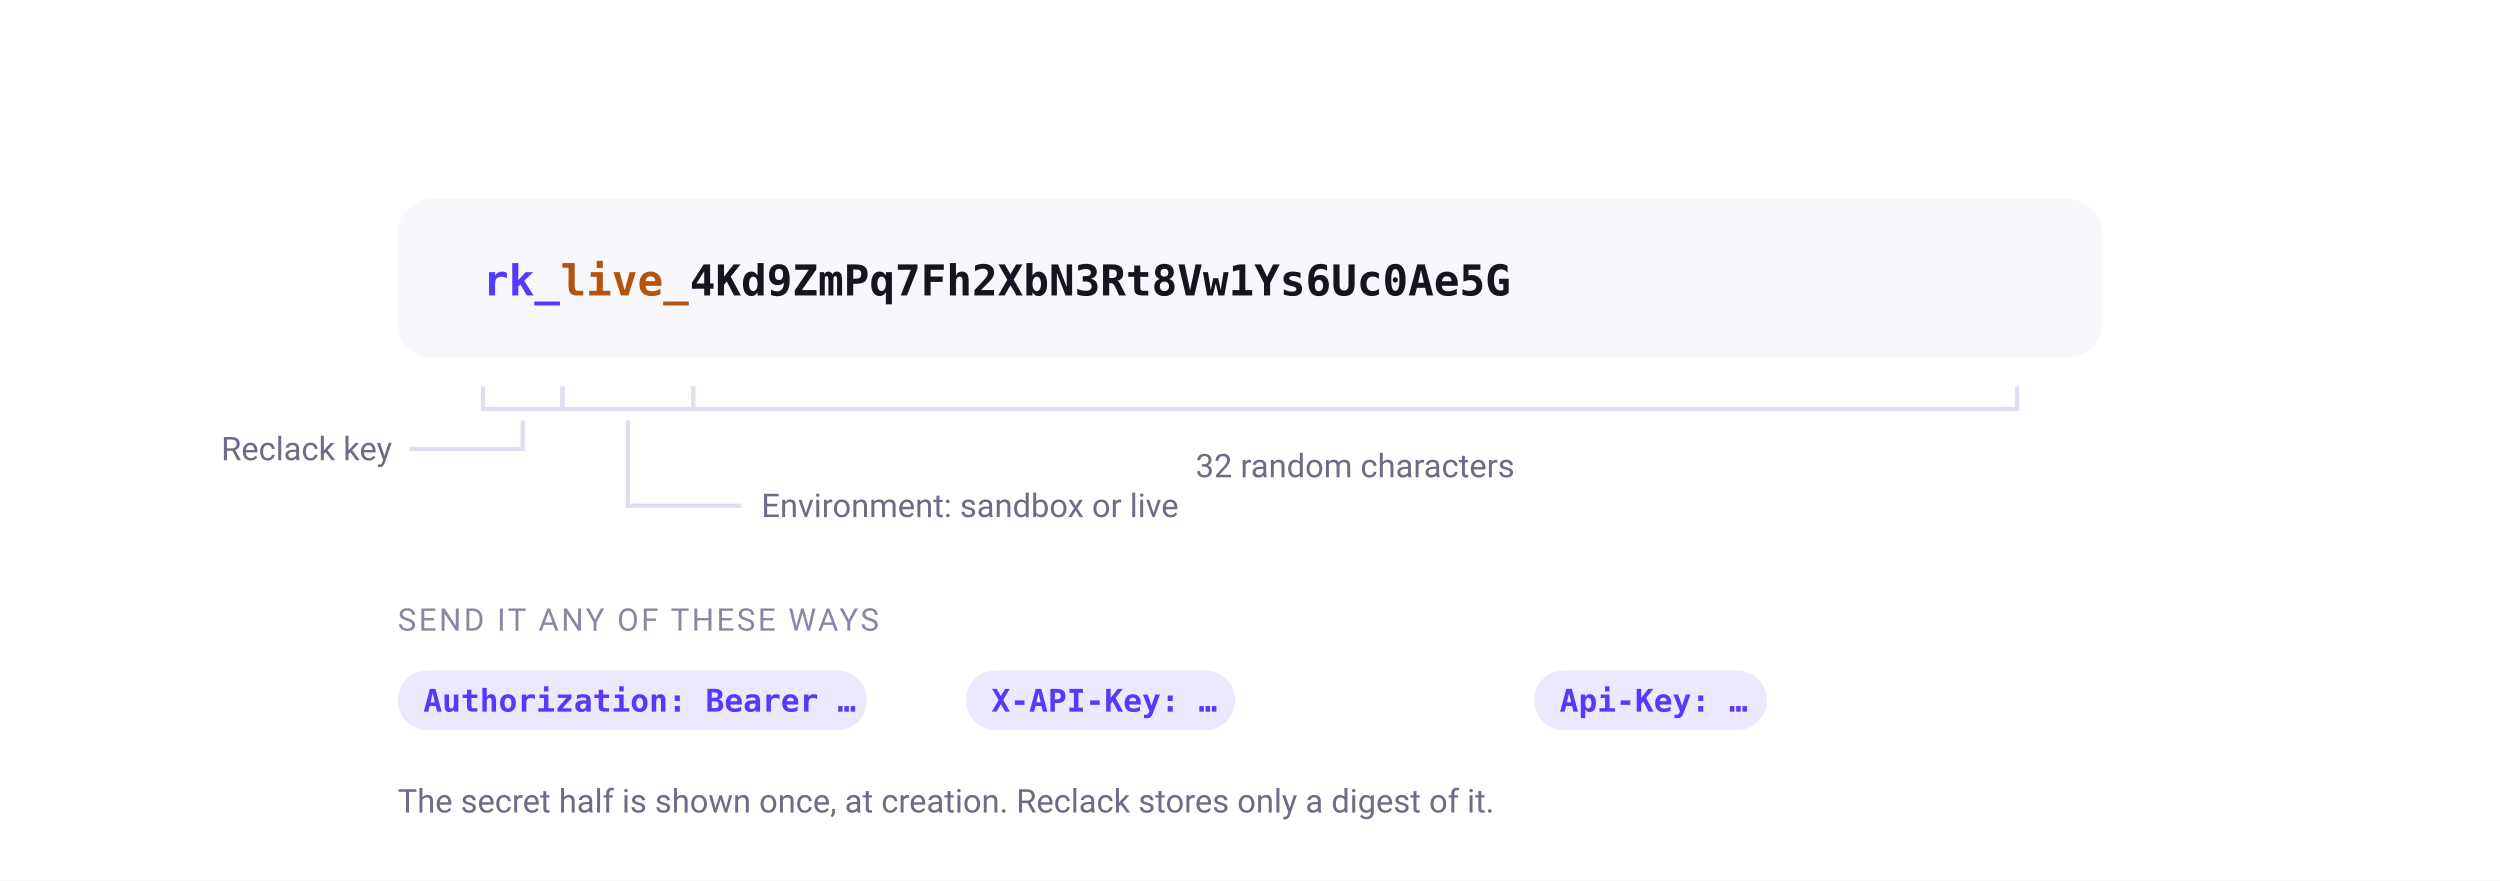
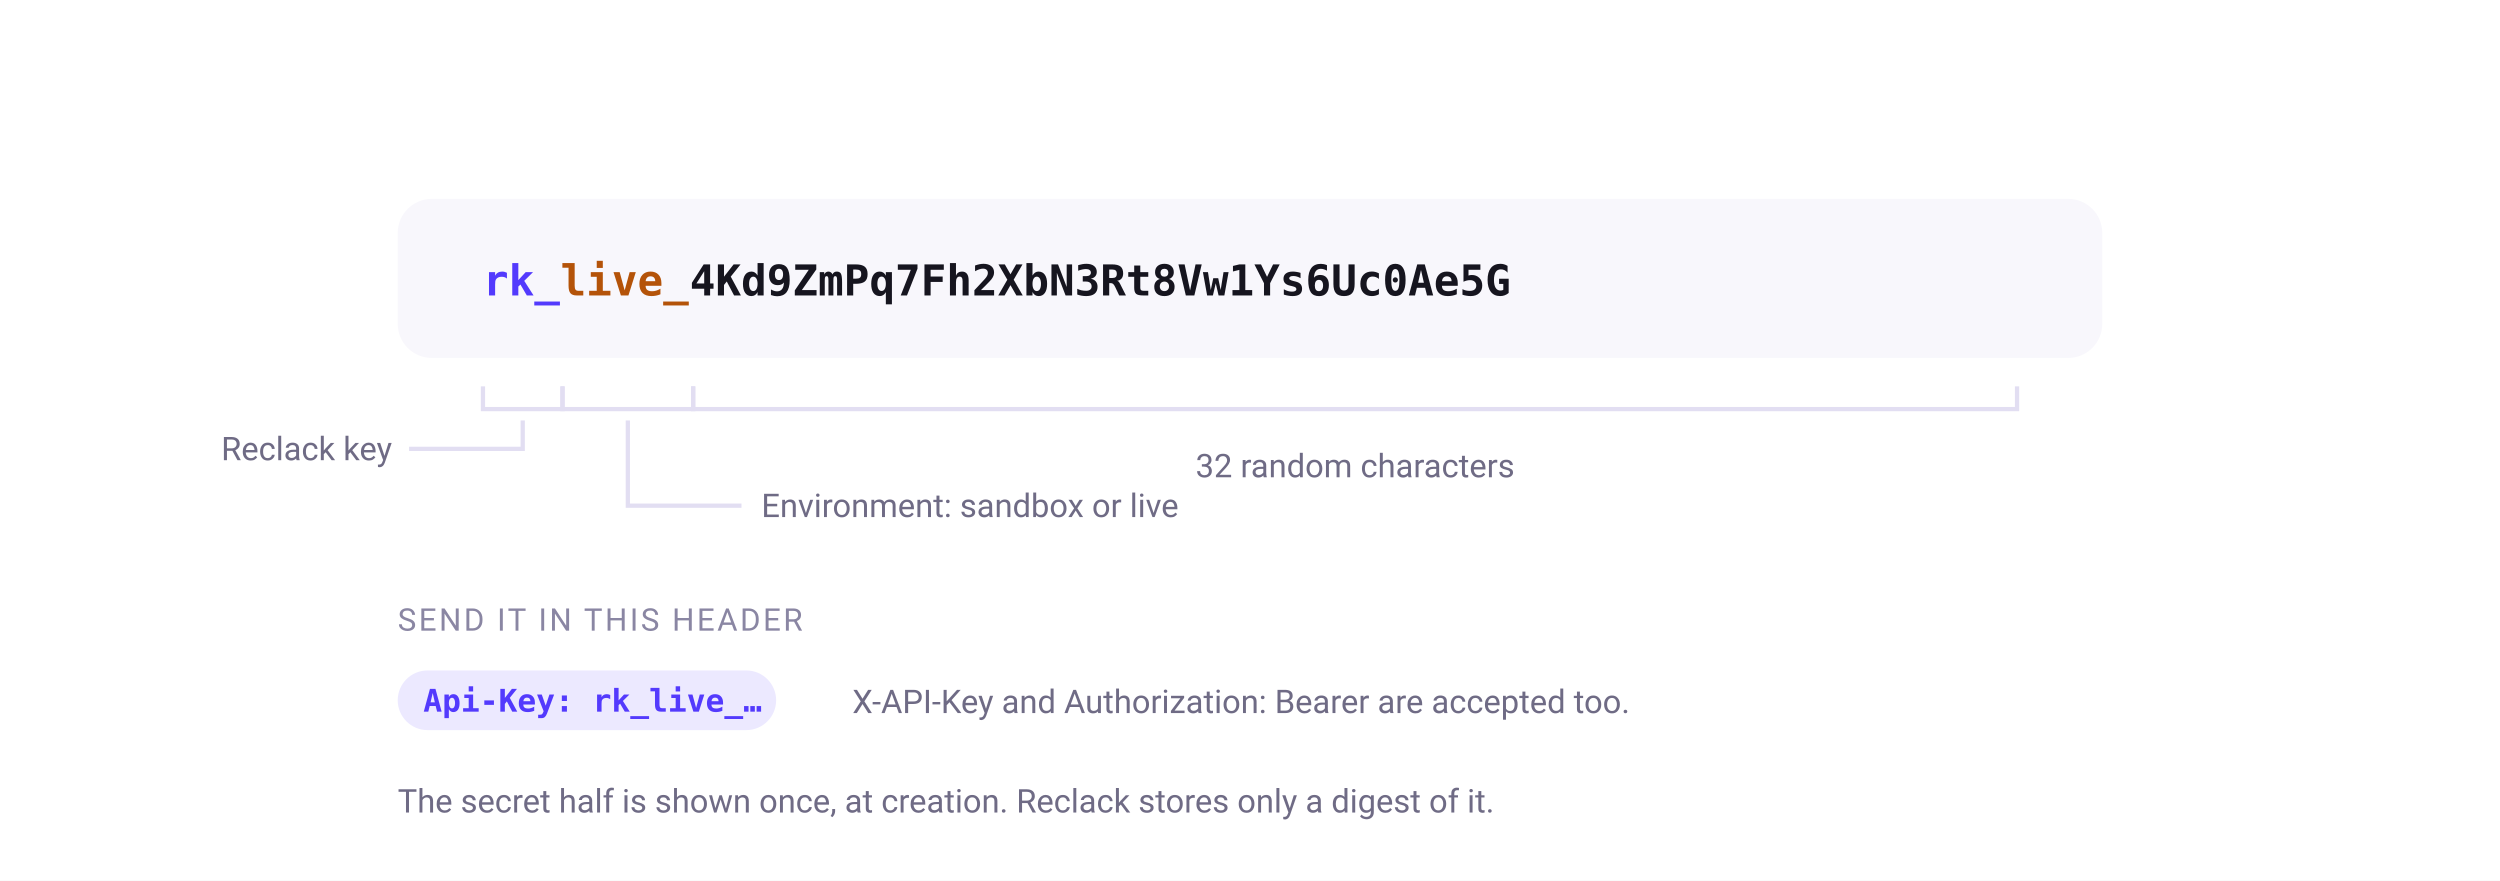
<svg xmlns="http://www.w3.org/2000/svg" viewBox="0 0 880 310" width="880" height="310" role="img" aria-label="The parts of a Reclack API key">
  <defs>
    <marker id="a2" viewBox="0 0 10 10" refX="9" refY="5" markerWidth="7" markerHeight="7" orient="auto-start-reverse">
      <path d="M 0 0 L 10 5 L 0 10 z" fill="#8f86b5" />
    </marker>
    <style>
      .t { font-family: ui-sans-serif, system-ui, -apple-system, Segoe UI, Roboto, sans-serif; }
      .m { font-family: ui-monospace, SFMono-Regular, Menlo, monospace; }
      .ttl { font-size: 13.5px; font-weight: 600; fill: #16151f; }
      .big { font-size: 15px; font-weight: 600; fill: #16151f; }
      .who { font-size: 11px; fill: #8a86a3; letter-spacing: 0.08em; }
      .note { font-size: 11.5px; fill: #6f6b85; }
      .mono { font-size: 11.5px; fill: #16151f; }
      .monom { font-size: 11.5px; fill: #6f6b85; }
      .rail { stroke: #e2def2; stroke-width: 2; }
      .dot { fill: #533afd; }
      .edge { stroke: #c9c5de; stroke-width: 1.5; fill: none; marker-end: url(#a2); }
    </style>
  </defs>
  <rect width="880" height="310" fill="#ffffff" />
  <g class="t">
    <rect x="140" y="70" width="600" height="56" rx="12" fill="#f8f7fc" />
    <text class="m" x="170" y="104" font-size="15" fill="#533afd" font-weight="600">rk_</text>
    <text class="m" x="197.3" y="104" font-size="15" fill="#b45309" font-weight="600">live_</text>
    <text class="m" x="242.8" y="104" font-size="15" fill="#16151f" font-weight="600">4Kd9ZmPq7Fh2XbN3Rt8Vw1Ys6Uc0Ae5G</text>
    <path d="M170,136 v8 h28 v-8" stroke="#e2def2" stroke-width="1.5" fill="none" />
    <path d="M198,136 v8 h46 v-8" stroke="#e2def2" stroke-width="1.5" fill="none" />
    <path d="M244,136 v8 h466 v-8" stroke="#e2def2" stroke-width="1.5" fill="none" />
    <path d="M184,148 v10 h-40" stroke="#e2def2" stroke-width="1.5" fill="none" />
    <text class="note" x="138" y="162" text-anchor="end">Reclack key</text>
    <path d="M221,148 v30 h40" stroke="#e2def2" stroke-width="1.5" fill="none" />
    <text class="note" x="268" y="182">Environment: sandbox or live</text>
    <text class="note" x="477" y="168" text-anchor="middle">32 random characters</text>
-     <text class="who" x="140" y="222">SEND IT ANY OF THESE WAYS</text>
-     <rect x="140" y="236" width="165.2" height="21" rx="10.5" fill="#ece9ff" />
-     <text class="m" x="149" y="250.5" font-size="11" fill="#533afd" font-weight="600">Authorization: Bearer …</text>
-     <rect x="340" y="236" width="94.8" height="21" rx="10.5" fill="#ece9ff" />
-     <text class="m" x="349" y="250.5" font-size="11" fill="#533afd" font-weight="600">X-API-Key: …</text>
-     <rect x="540" y="236" width="82.0" height="21" rx="10.5" fill="#ece9ff" />
-     <text class="m" x="549" y="250.5" font-size="11" fill="#533afd" font-weight="600">Api-Key: …</text>
+     <text class="who" x="140" y="222">SEND IT IN THIS HEADER</text>
+     <rect x="140" y="236" width="133.2" height="21" rx="10.5" fill="#ece9ff" />
+     <text class="m" x="149" y="250.5" font-size="11" fill="#533afd" font-weight="600">Api-Key: rk_live_…</text>
+     <text class="note" x="300" y="251">X-API-Key and Authorization: Bearer are accepted too.</text>
    <text class="note" x="140" y="286">The secret half is shown once, at creation. Reclack stores only a digest of it.</text>
  </g>
</svg>
